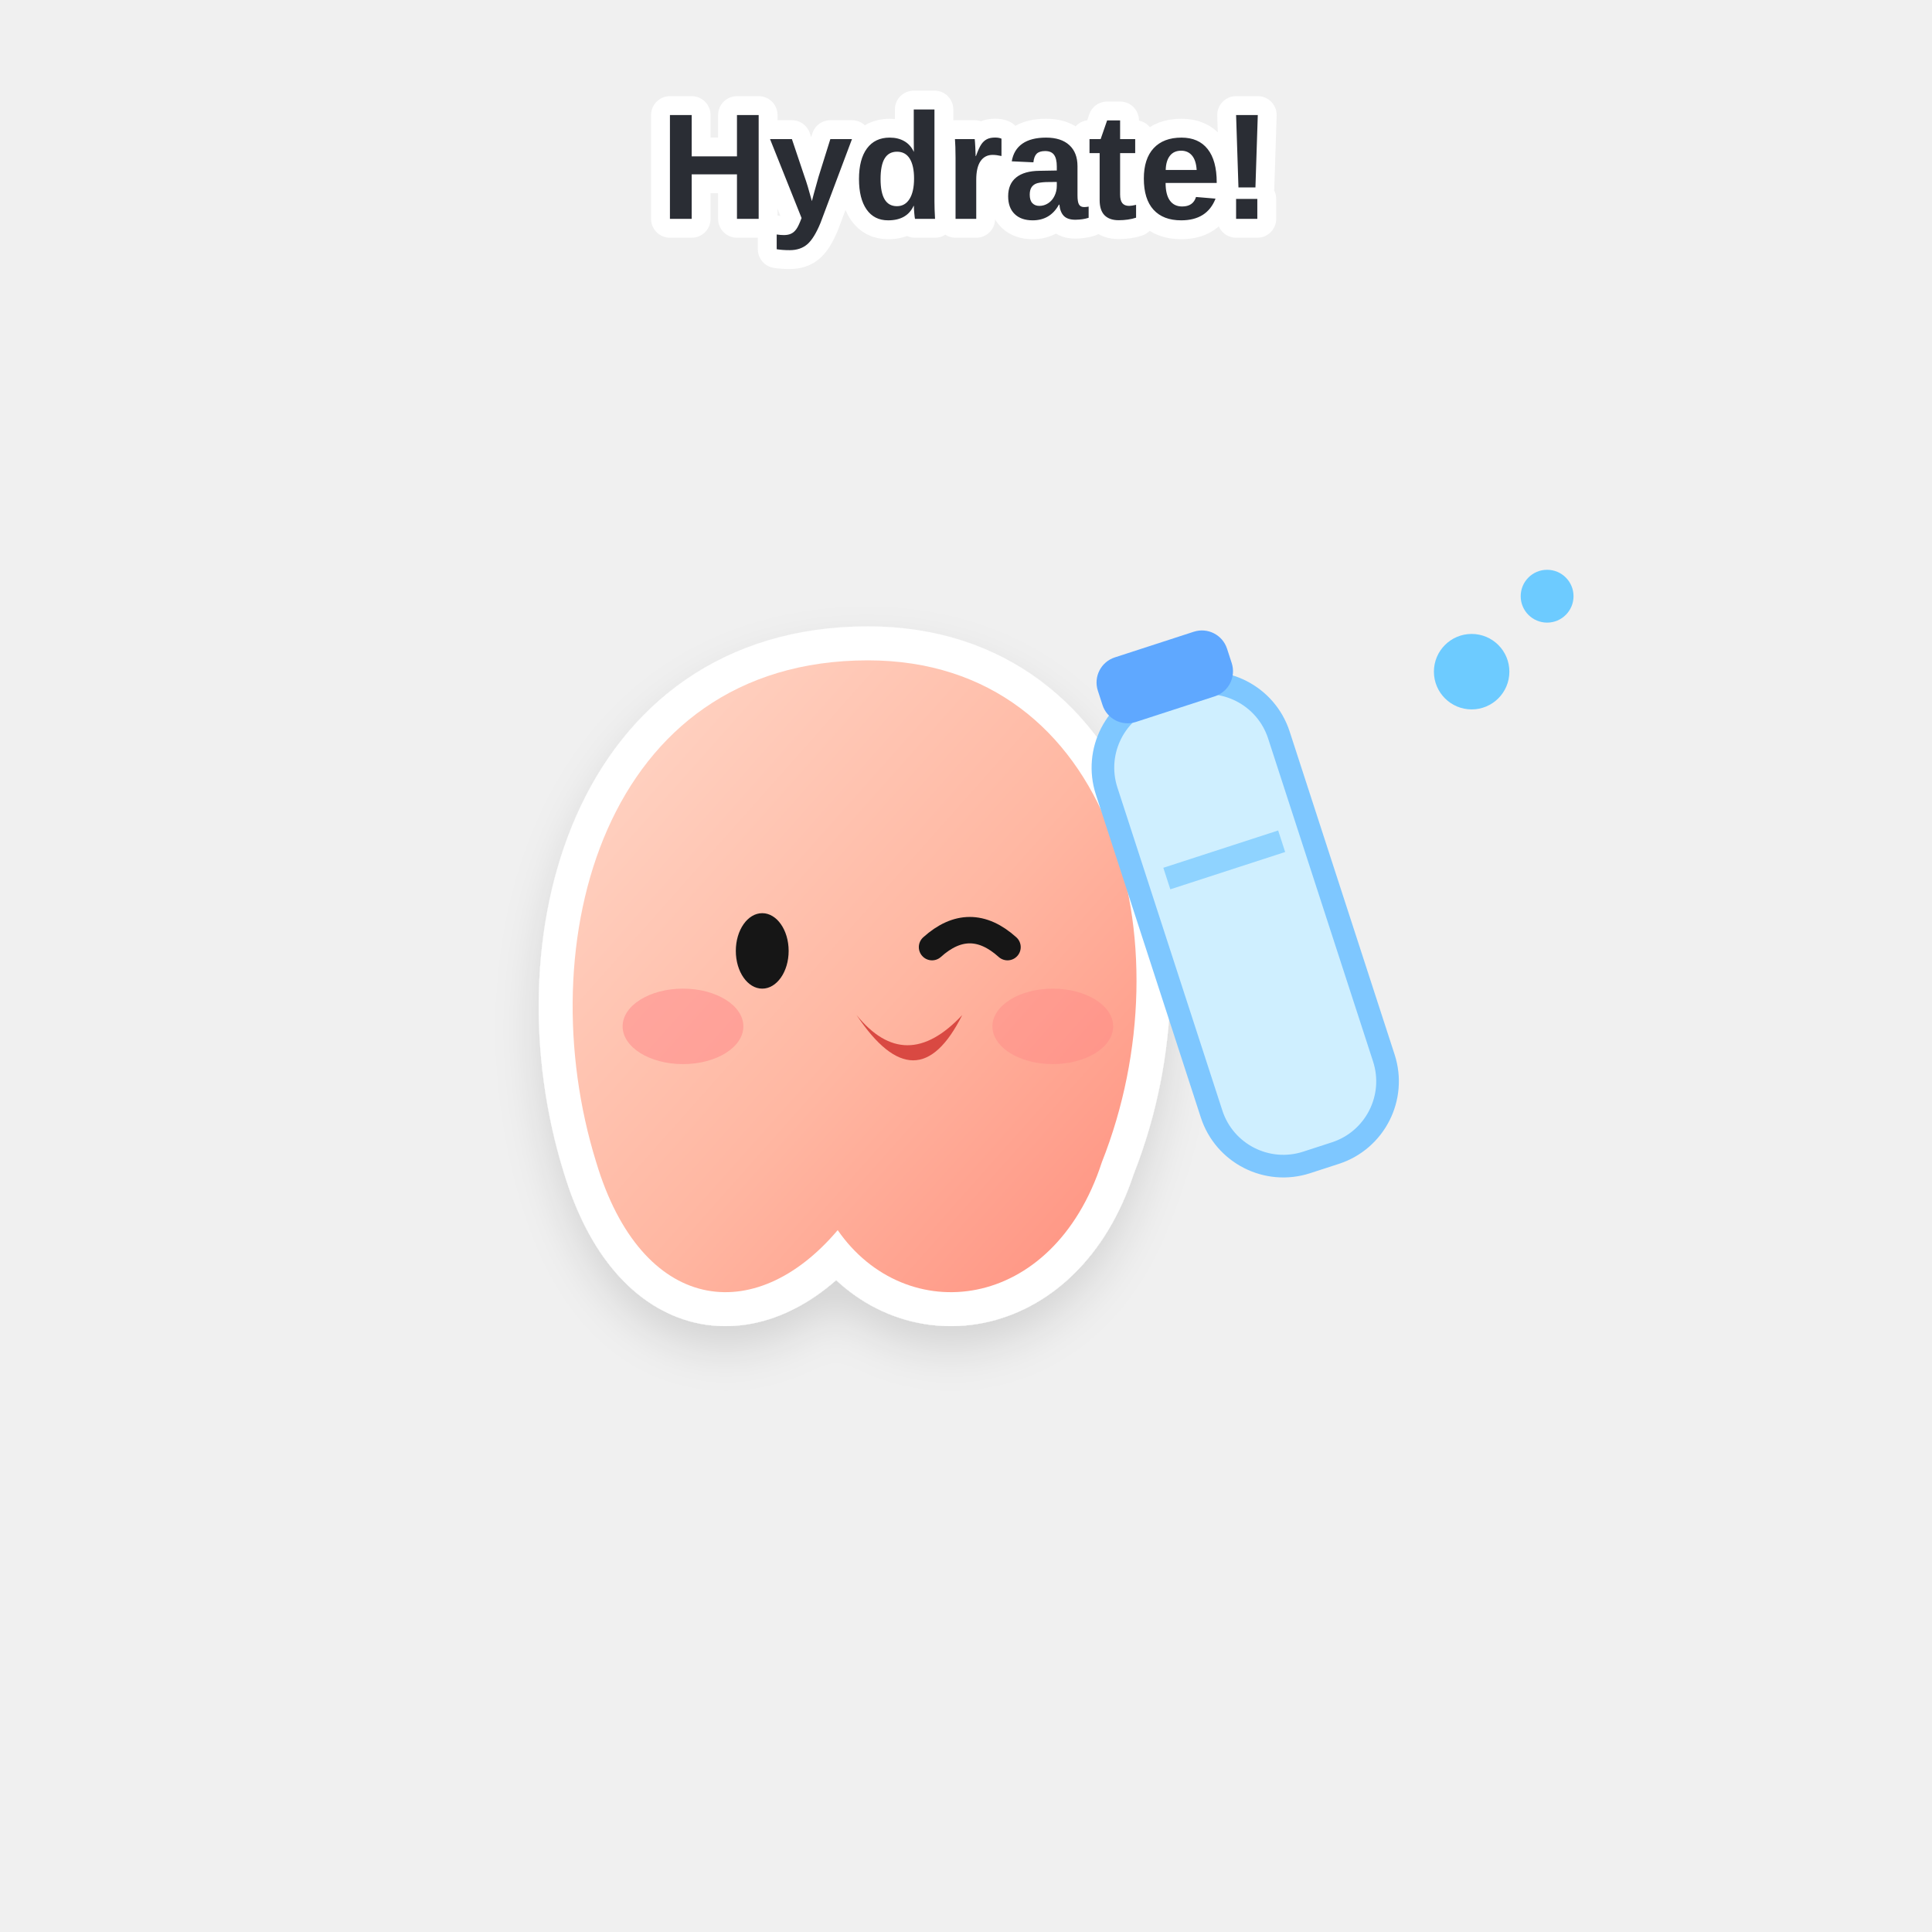
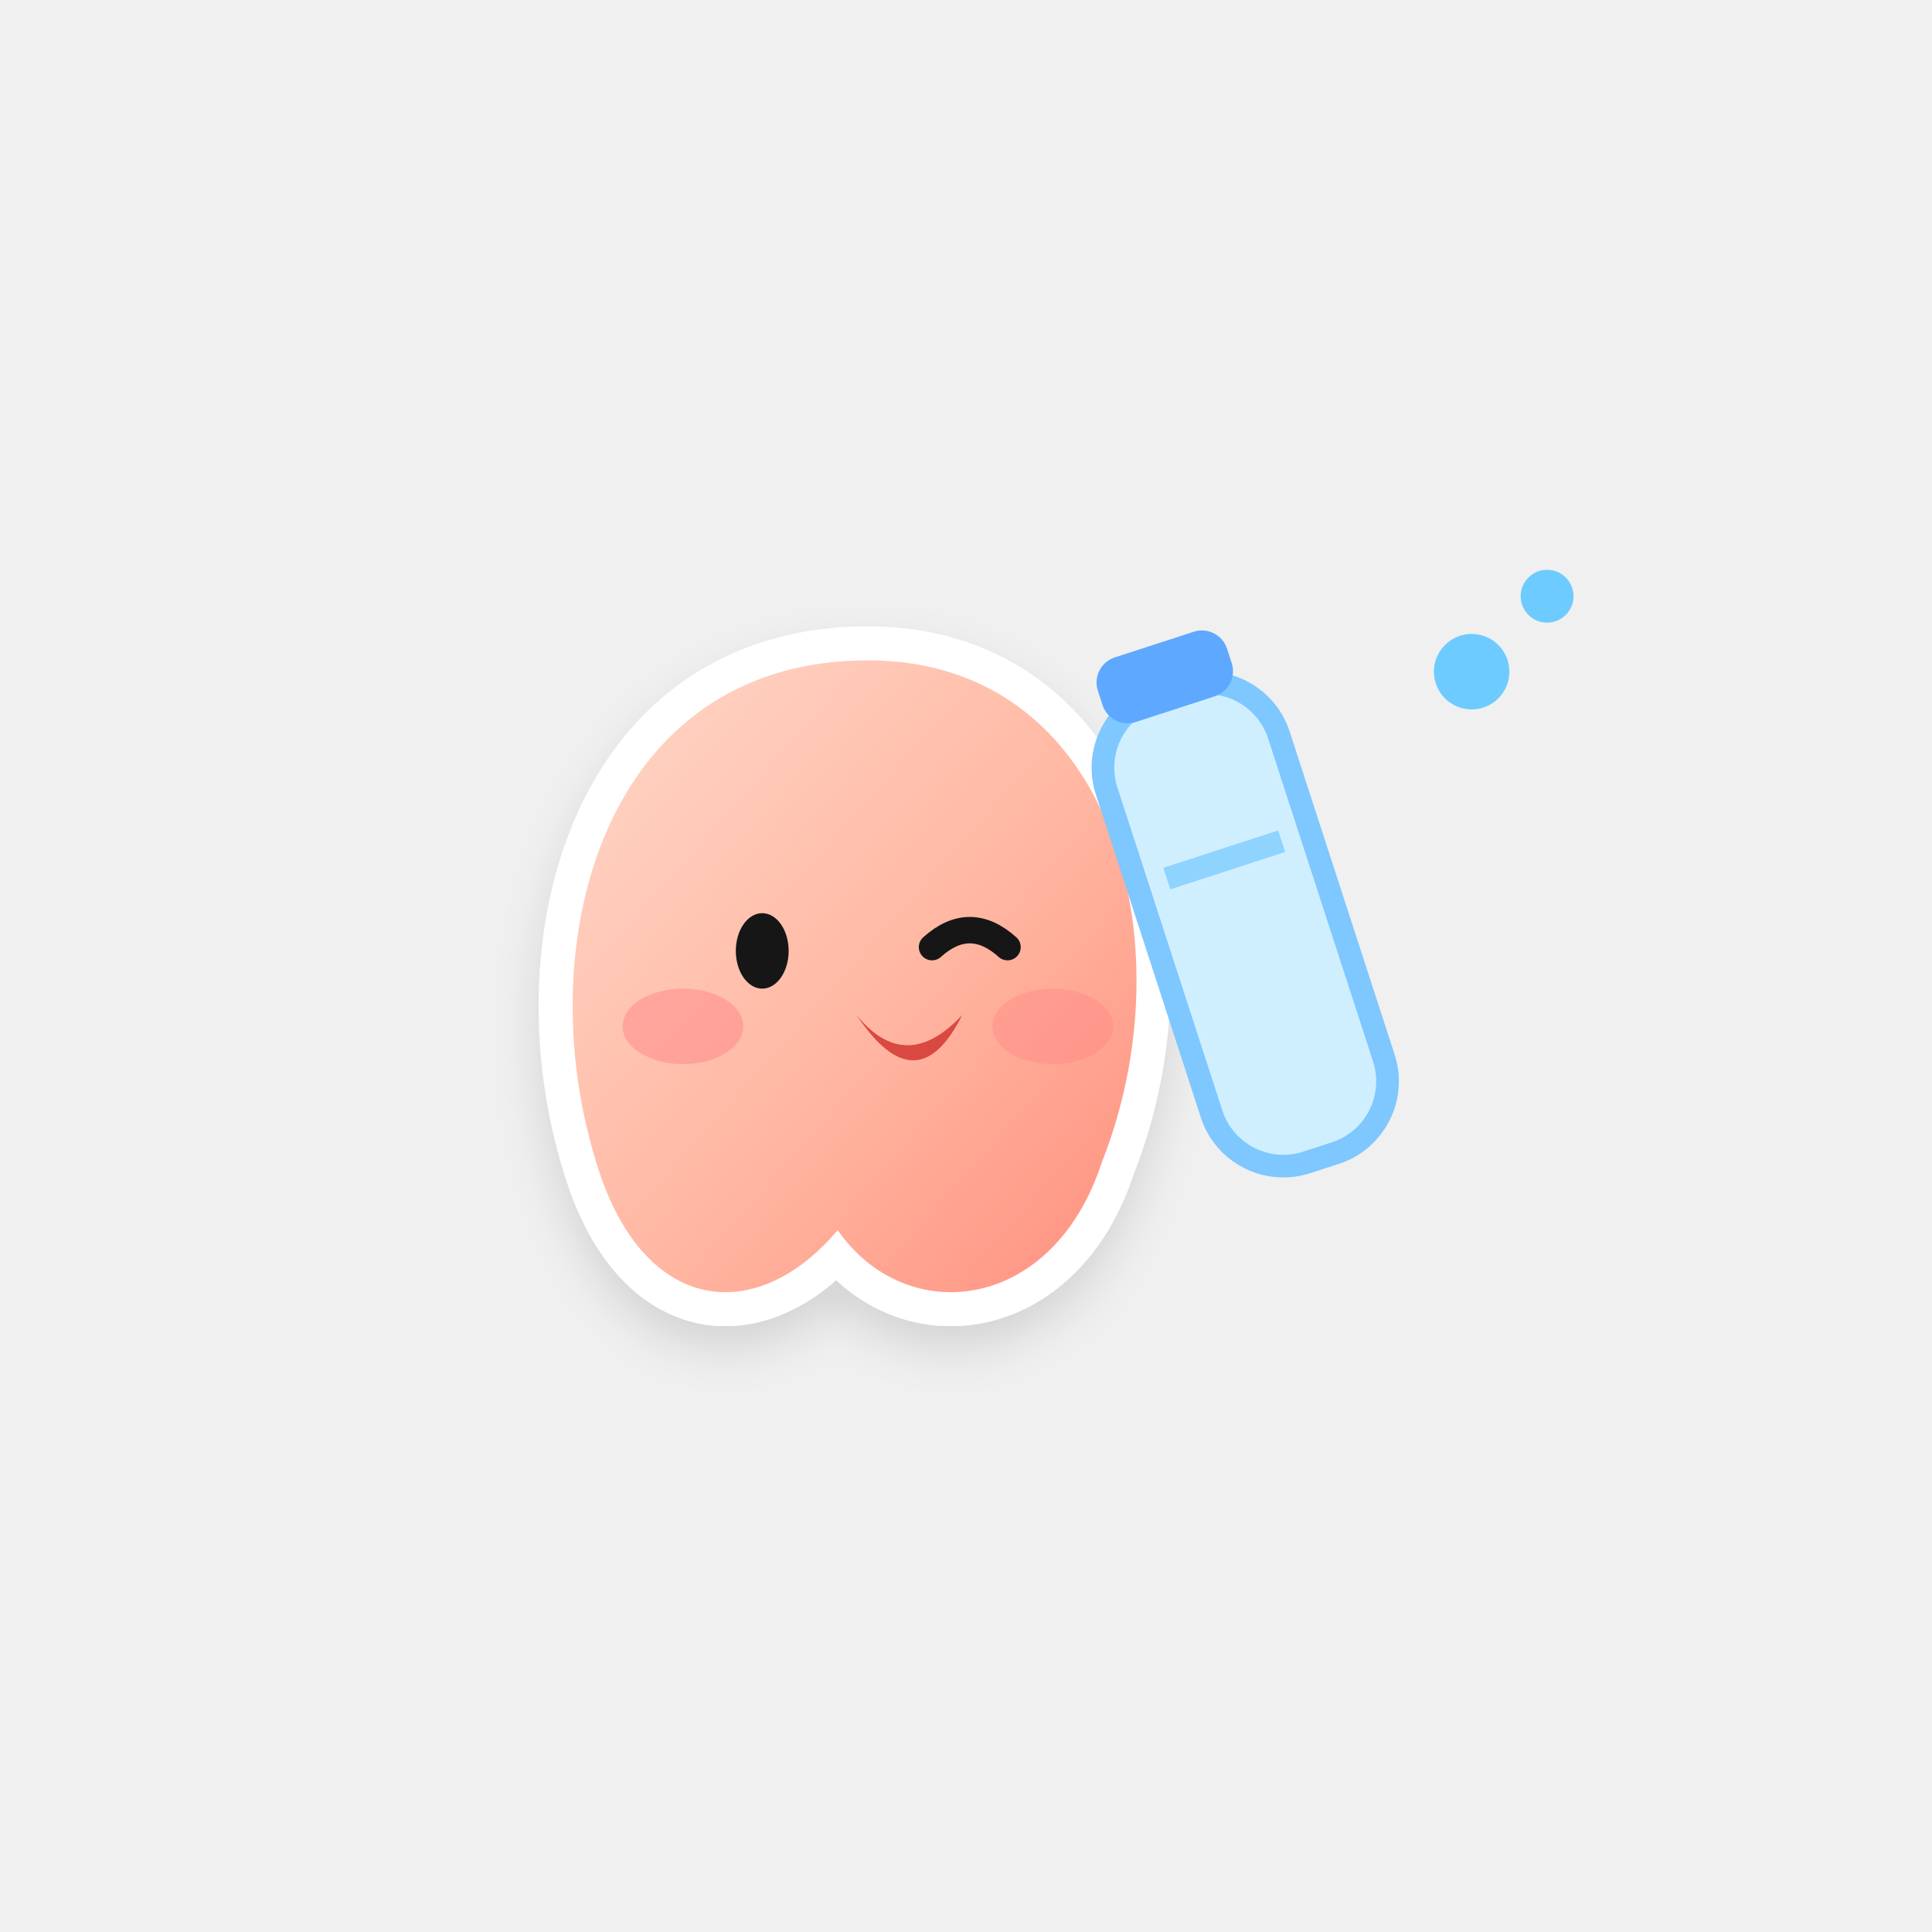
<svg xmlns="http://www.w3.org/2000/svg" width="512" height="512" viewBox="0 0 512 512">
  <defs>
    <linearGradient id="peach" x1="0" y1="0" x2="1" y2="1">
      <stop offset="0%" stop-color="#FFD8C9" />
      <stop offset="55%" stop-color="#FFB7A2" />
      <stop offset="100%" stop-color="#FF8F7E" />
    </linearGradient>
    <linearGradient id="blue" x1="0" y1="0" x2="1" y2="1">
      <stop offset="0%" stop-color="#D9F0FF" />
      <stop offset="55%" stop-color="#8CCBFF" />
      <stop offset="100%" stop-color="#5FA8FF" />
    </linearGradient>
    <linearGradient id="green" x1="0" y1="0" x2="1" y2="1">
      <stop offset="0%" stop-color="#B9F2CE" />
      <stop offset="100%" stop-color="#6FCF97" />
    </linearGradient>
    <linearGradient id="heart" x1="0" y1="0" x2="1" y2="1">
      <stop offset="0%" stop-color="#FF8C9A" />
      <stop offset="100%" stop-color="#FF4F6D" />
    </linearGradient>
    <filter id="shadow" x="-30%" y="-30%" width="160%" height="160%">
      <feDropShadow dx="0" dy="6" stdDeviation="6" flood-color="#000000" flood-opacity="0.12" />
    </filter>
  </defs>
-   <text x="256" y="58" text-anchor="middle" font-family="Arial Rounded MT Bold, Arial, sans-serif" font-size="40" font-weight="700" fill="#2A2D34" stroke="white" stroke-width="10" paint-order="stroke fill" stroke-linejoin="round">Hydrate!</text>
  <g filter="url(#shadow)">
    <path d="M 230 175.0            C 160.0 175.0, 140.0 250.0, 158.0 308.0            C 170.0 348.0, 200.0 352.0, 222.0 326.0            C 240.0 352.0, 279.0 348.0, 292.0 308.0            C 315.0 250.0, 295.0 175.0, 230 175.0 Z" fill="white" stroke="white" stroke-width="18.0" stroke-linejoin="round" />
    <path d="M 230 175.0            C 160.0 175.0, 140.0 250.0, 158.0 308.0            C 170.0 348.0, 200.0 352.0, 222.0 326.0            C 240.0 352.0, 279.0 348.0, 292.0 308.0            C 315.0 250.0, 295.0 175.0, 230 175.0 Z" fill="url(#peach)" />
    <ellipse cx="202.0" cy="252.0" rx="7.0" ry="10.0" fill="#161616" />
    <path d="M 247.0 251.0 q 10.0 -9.0 20.0 0" stroke="#161616" stroke-width="7.0" stroke-linecap="round" fill="none" />
    <path d="M 227.0 269.0 q 13.0 16.0 28.0 0 q -12.0 24.0 -28.0 0z" fill="#D94A42" />
    <ellipse cx="181.0" cy="272.0" rx="16.0" ry="10.0" fill="#FF7E82" opacity="0.45" />
    <ellipse cx="279.0" cy="272.0" rx="16.0" ry="10.0" fill="#FF7E82" opacity="0.35" />
  </g>
  <g transform="translate(330 245) rotate(-18)">
    <rect x="-24" y="-65" width="48" height="130" rx="20" fill="#CFEFFF" stroke="#7EC7FF" stroke-width="6" />
    <rect x="-18" y="-78" width="36" height="18" rx="7" fill="#5FA8FF" />
    <path d="M-16 -18 h32" stroke="#8FD3FF" stroke-width="6" />
  </g>
  <circle cx="390" cy="178" r="10" fill="#6DCBFF" />
  <circle cx="410" cy="158" r="7" fill="#6DCBFF" />
</svg>
